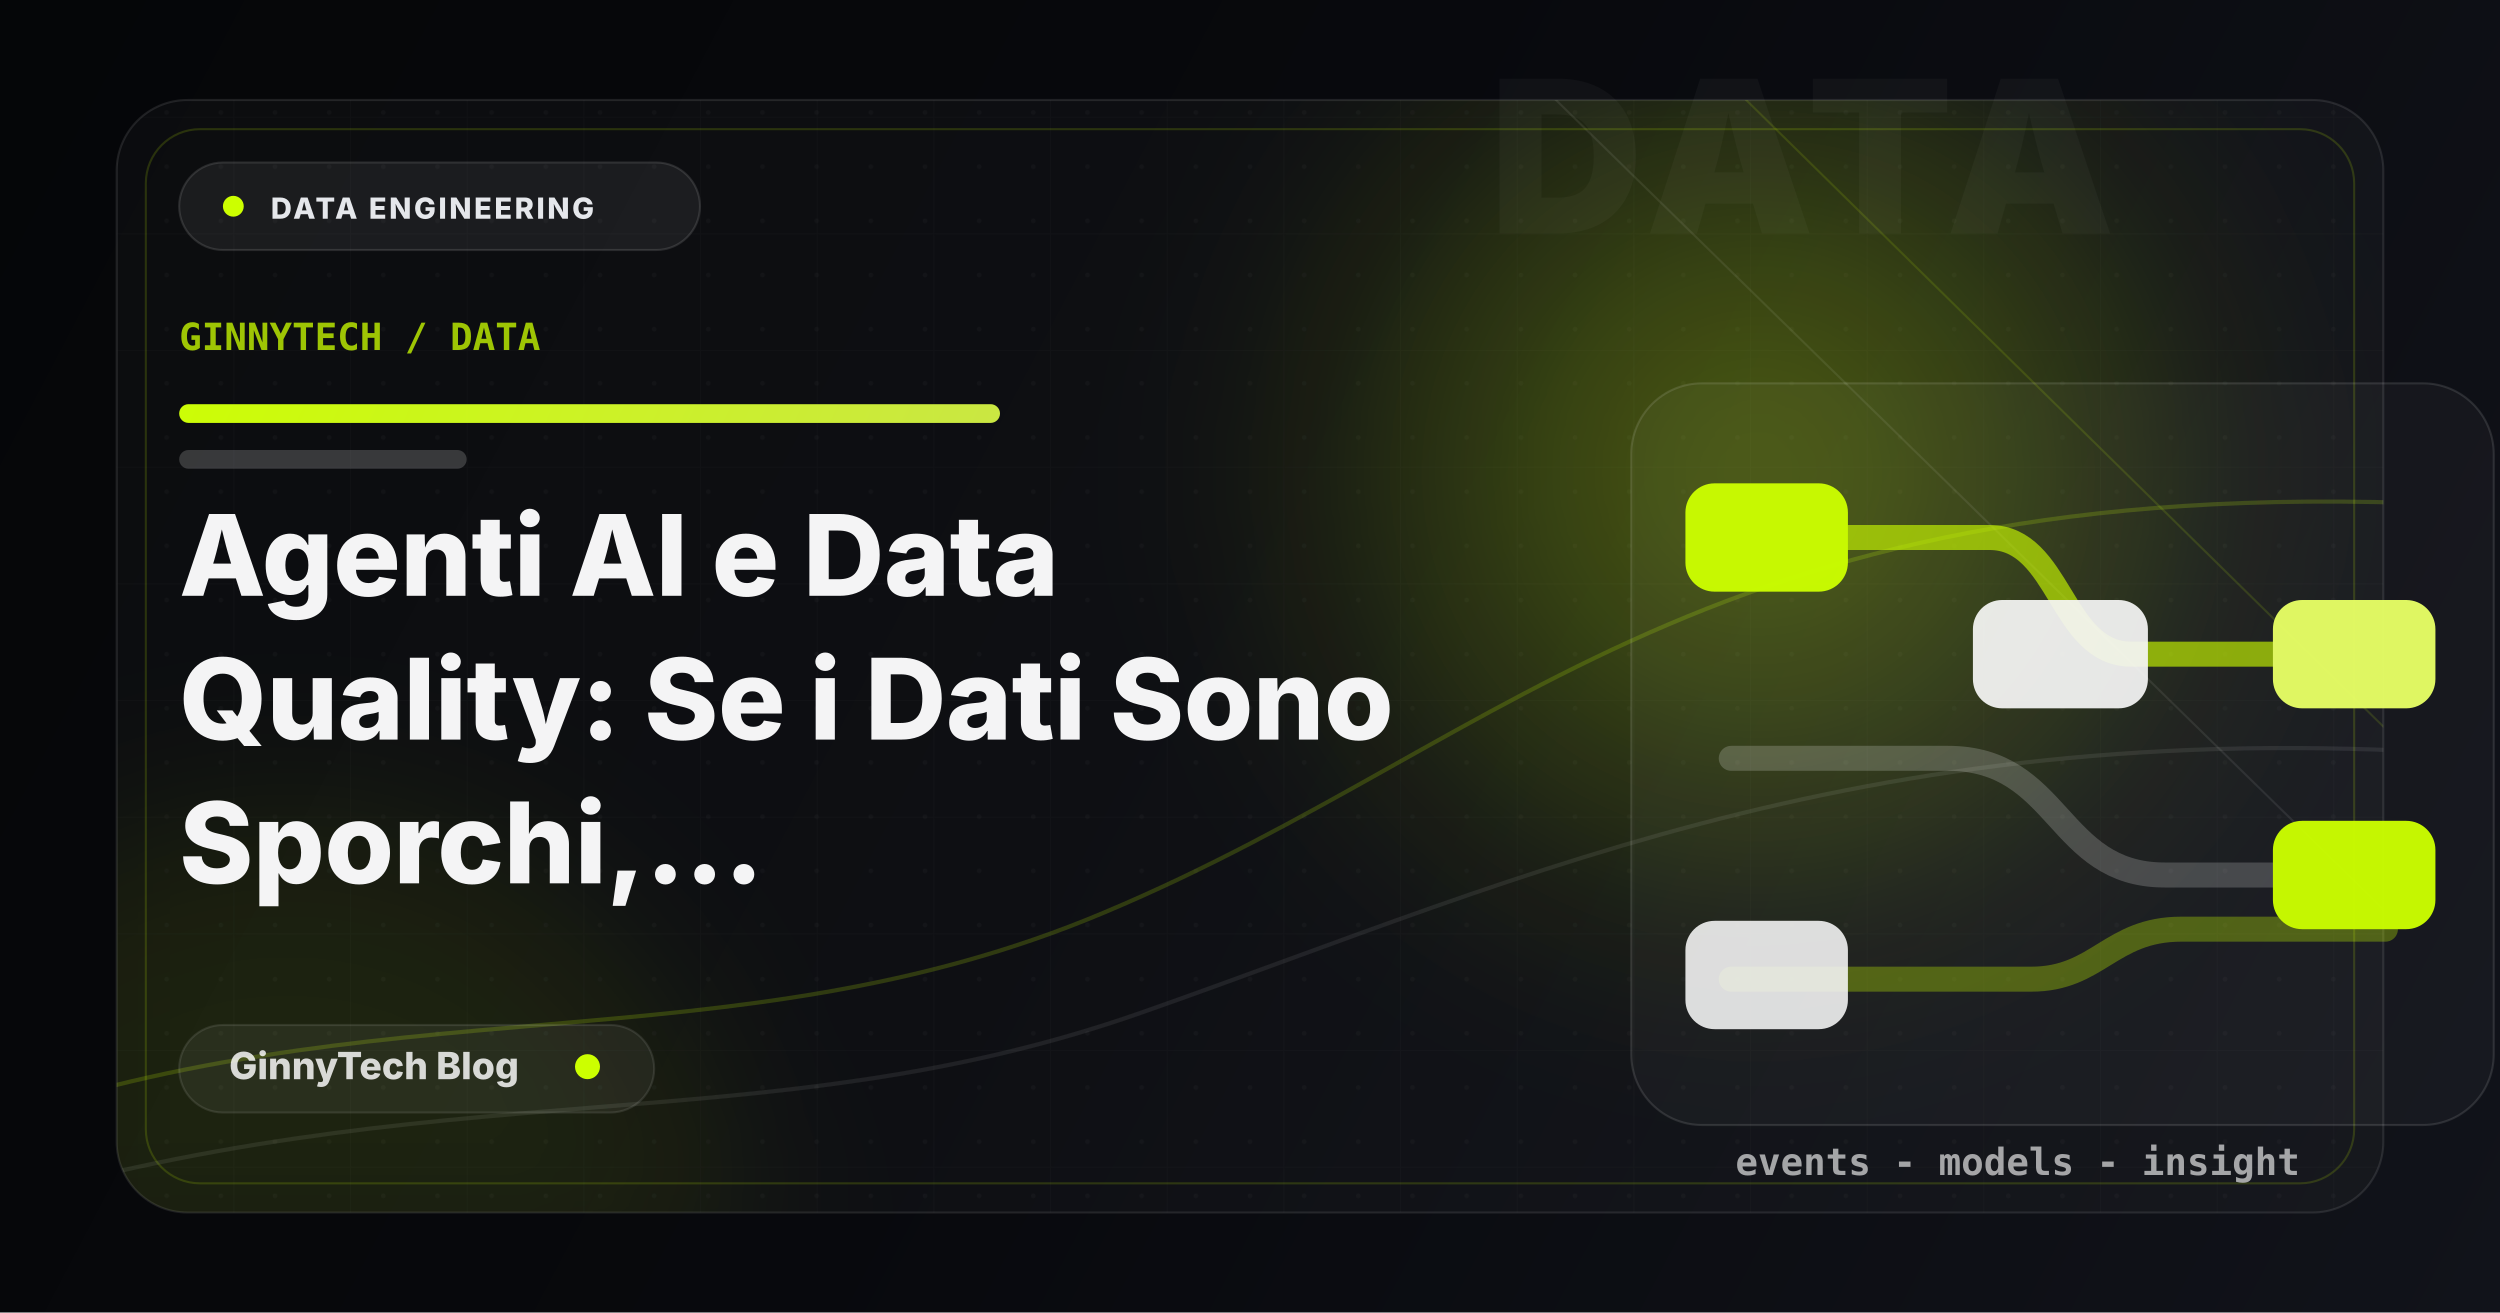
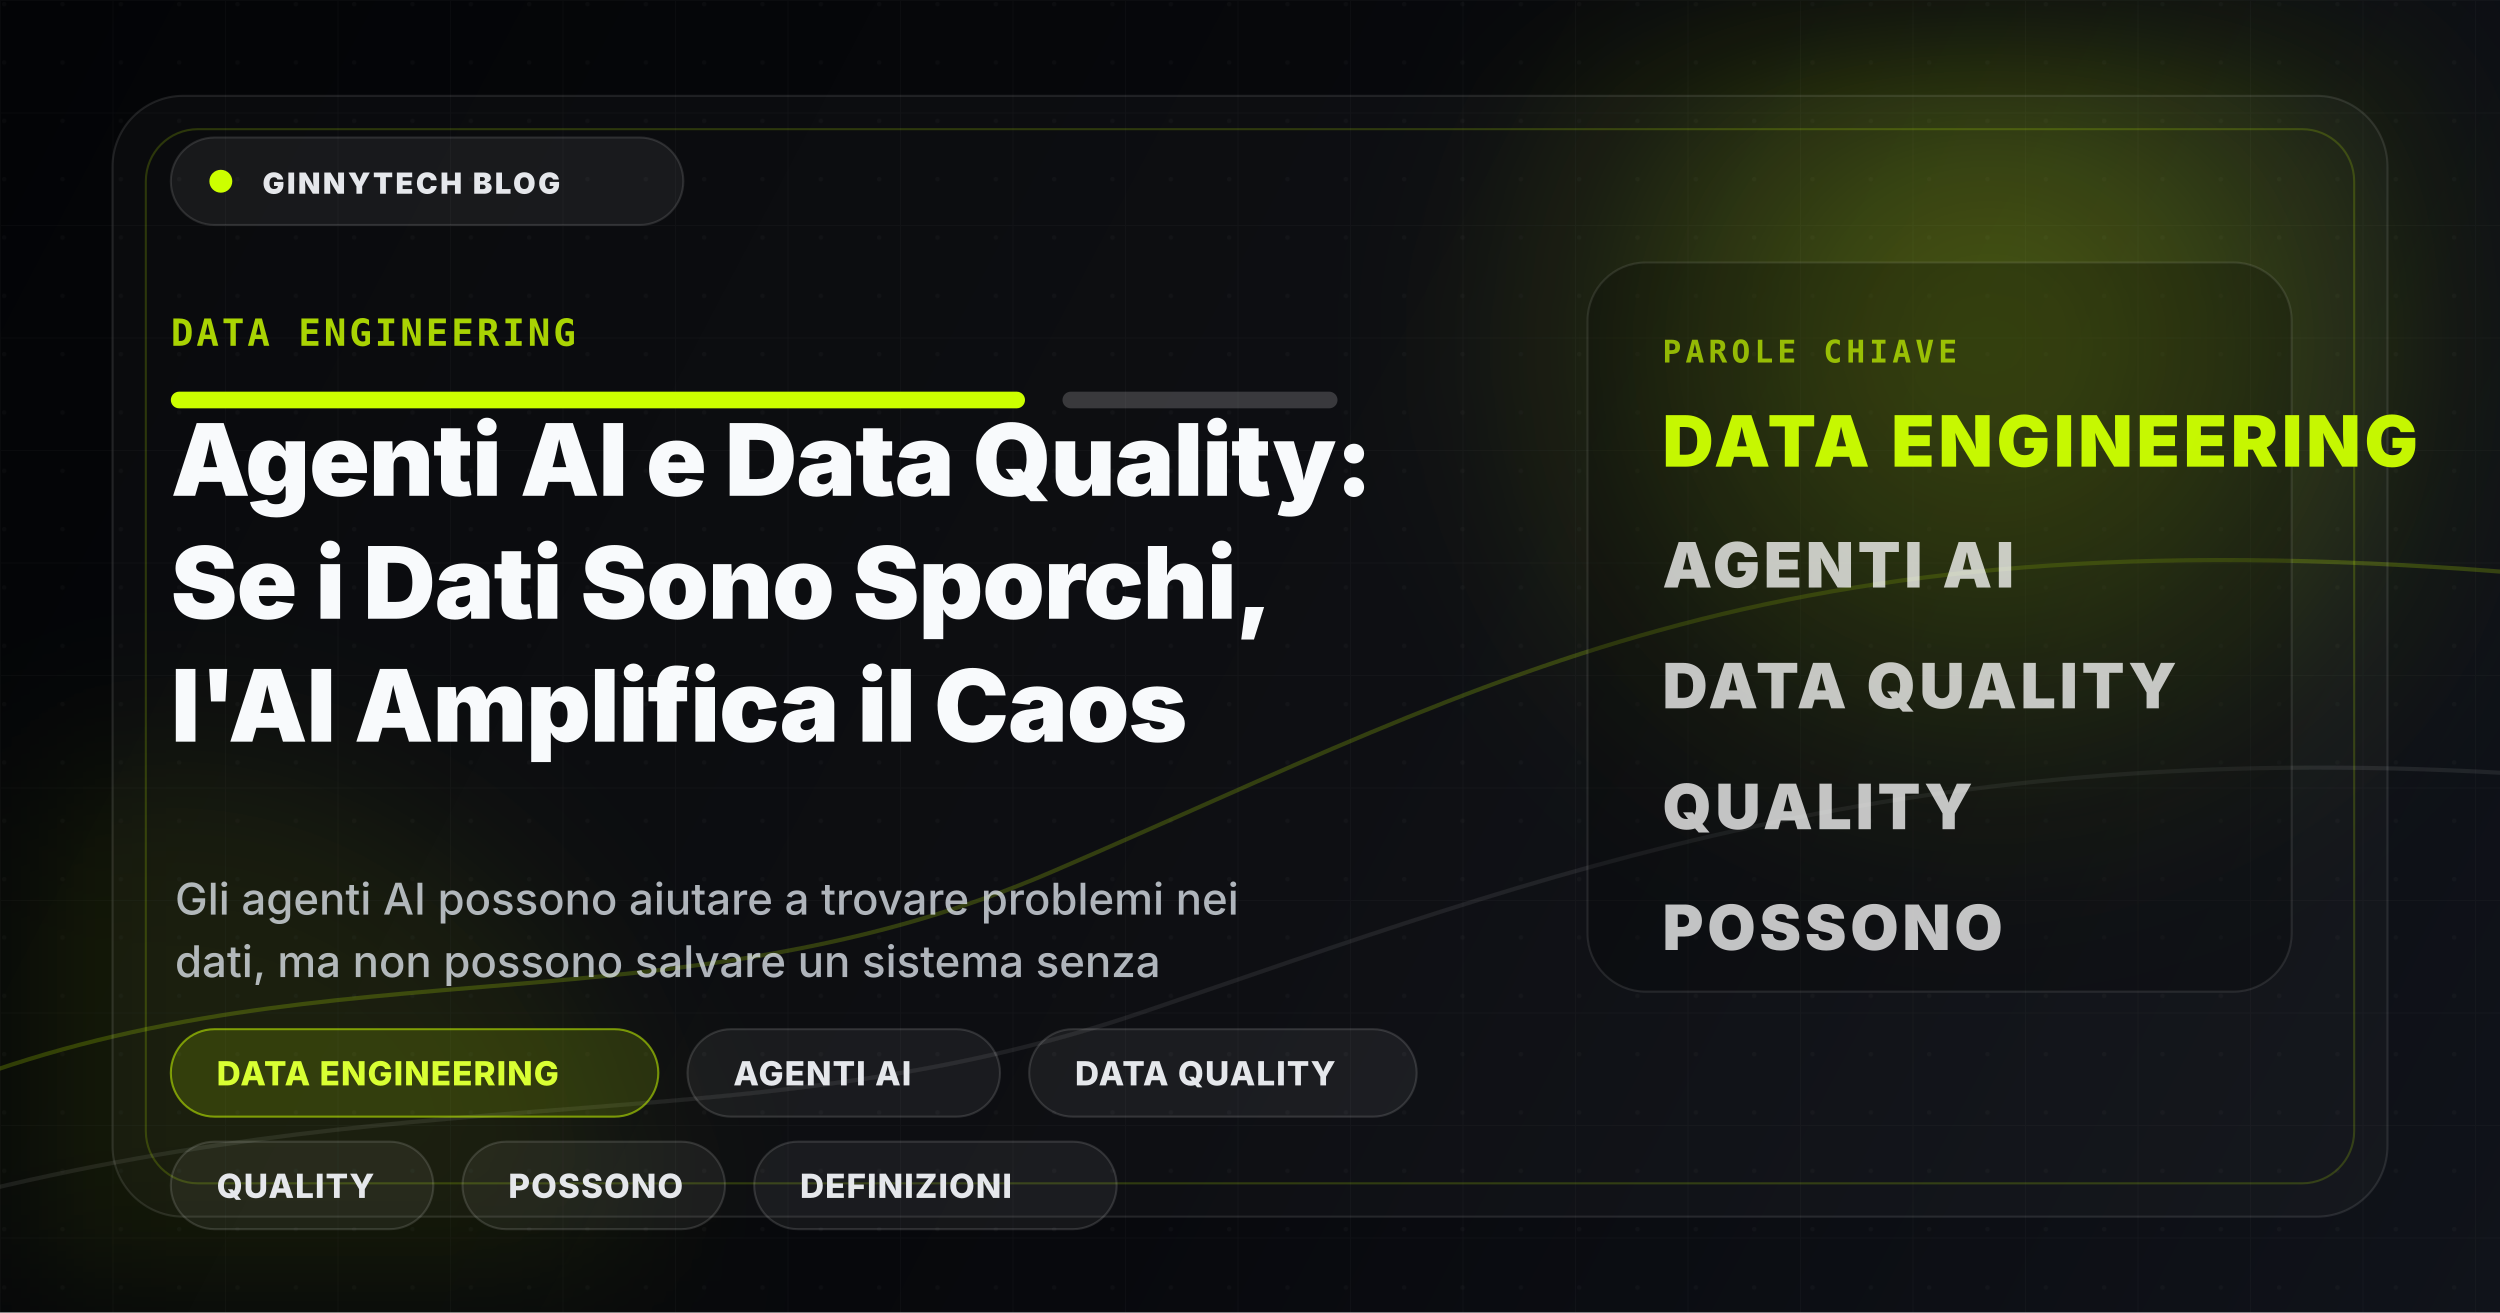
- <svg xmlns="http://www.w3.org/2000/svg" width="1200" height="630" viewBox="0 0 1200 630" fill="none">
+ <svg xmlns="http://www.w3.org/2000/svg" width="1200" height="630" viewBox="0 0 1200 630" fill="none" role="img" aria-label="Copertina articolo GinnyTech: Agenti AI e Data Quality: Se i Dati Sono Sporchi, l'AI Amplifica il Caos">
  <defs>
    <linearGradient id="bg" x1="0" y1="0" x2="1200" y2="630" gradientUnits="userSpaceOnUse">
-       <stop offset="0" stop-color="#050608" />
-       <stop offset="0.46" stop-color="#08090d" />
-       <stop offset="1" stop-color="#11131a" />
+       <stop offset="0" stop-color="#030406" />
+       <stop offset="0.55" stop-color="#08090d" />
+       <stop offset="1" stop-color="#10131a" />
    </linearGradient>
-     <linearGradient id="lime" x1="96" y1="100" x2="1060" y2="548" gradientUnits="userSpaceOnUse">
-       <stop offset="0" stop-color="#ccff00" stop-opacity="1" />
-       <stop offset="0.52" stop-color="#e7ff65" stop-opacity="0.86" />
-       <stop offset="1" stop-color="#b3e600" stop-opacity="0.9" />
-     </linearGradient>
-     <radialGradient id="glow" cx="50%" cy="50%" r="50%">
-       <stop offset="0" stop-color="#ccff00" stop-opacity="0.35" />
+     <radialGradient id="limeGlow" cx="50%" cy="50%" r="50%">
+       <stop offset="0" stop-color="#ccff00" stop-opacity="0.34" />
      <stop offset="1" stop-color="#ccff00" stop-opacity="0" />
    </radialGradient>
-     <filter id="softBlur" x="-40%" y="-40%" width="180%" height="180%">
+     <pattern id="grid" width="54" height="54" patternUnits="userSpaceOnUse">
+       <path d="M54 0H0V54" stroke="rgba(255,255,255,0.07)" stroke-width="1" />
+     </pattern>
+     <pattern id="dots" width="28" height="28" patternUnits="userSpaceOnUse">
+       <circle cx="2" cy="2" r="1.1" fill="rgba(255,255,255,0.13)" />
+     </pattern>
+     <filter id="blur" x="-50%" y="-50%" width="200%" height="200%">
      <feGaussianBlur stdDeviation="44" />
    </filter>
-     <pattern id="dots" width="26" height="26" patternUnits="userSpaceOnUse">
-       <circle cx="2" cy="2" r="1.15" fill="rgba(255,255,255,0.12)" />
-     </pattern>
-     <pattern id="grid" width="56" height="56" patternUnits="userSpaceOnUse">
-       <path d="M56 0H0V56" stroke="rgba(255,255,255,0.08)" stroke-width="1" />
-     </pattern>
-     <clipPath id="frameClip">
-       <rect x="56" y="48" width="1088" height="534" rx="34" />
-     </clipPath>
  </defs>
  <rect width="1200" height="630" fill="url(#bg)" />
-   <g clip-path="url(#frameClip)">
-     <rect x="0" y="0" width="1200" height="630" fill="url(#grid)" opacity="0.2" />
-     <rect x="0" y="0" width="1200" height="630" fill="url(#dots)" opacity="0.2" />
-     <circle cx="844" cy="227" r="260" fill="url(#glow)" filter="url(#softBlur)" />
-     <circle cx="138" cy="602" r="210" fill="#ccff00" fill-opacity="0.09" filter="url(#softBlur)" />
-     <path d="M-20 544C180 470 350 514 530 438C730 354 826 218 1208 244" stroke="rgba(204,255,0,0.18)" stroke-width="2" />
-     <path d="M-18 582C212 512 366 550 548 486C736 420 906 338 1210 364" stroke="rgba(255,255,255,0.08)" stroke-width="2" />
-     <path d="M616 -80L1166 458" stroke="rgba(255,255,255,0.08)" stroke-width="1" />
-     <path d="M708 -80L1190 394" stroke="rgba(204,255,0,0.13)" stroke-width="1" />
+   <rect width="1200" height="630" fill="url(#grid)" opacity="0.34" />
+   <rect width="1200" height="630" fill="url(#dots)" opacity="0.18" />
+   <circle cx="955" cy="166" r="258" fill="url(#limeGlow)" filter="url(#blur)" />
+   <circle cx="80" cy="590" r="220" fill="#ccff00" fill-opacity="0.08" filter="url(#blur)" />
+   <path d="M-20 520C160 452 326 496 506 418C724 324 852 244 1220 276" stroke="rgba(204,255,0,0.20)" stroke-width="2" />
+   <path d="M-18 574C214 516 366 548 548 486C742 420 914 352 1218 372" stroke="rgba(255,255,255,0.08)" stroke-width="2" />
+   <rect x="54" y="46" width="1092" height="538" rx="34" fill="rgba(255,255,255,0.024)" stroke="rgba(255,255,255,0.10)" />
+   <rect x="70" y="62" width="1060" height="506" rx="25" stroke="rgba(204,255,0,0.18)" />
+   <g transform="translate(82 94)">
+     <rect x="0" y="-28" width="246" height="42" rx="21" fill="rgba(255,255,255,0.06)" stroke="rgba(255,255,255,0.12)" />
+     <circle cx="24" cy="-7" r="5.5" fill="#ccff00" />
+     <text x="44" y="-1" font-family="Montserrat, Inter, Arial, sans-serif" font-size="14" font-weight="850" letter-spacing="1.2" fill="#e5e7eb">GINNYTECH BLOG</text>
  </g>
-   <rect x="56" y="48" width="1088" height="534" rx="34" fill="rgba(255,255,255,0.025)" stroke="rgba(255,255,255,0.10)" />
-   <rect x="70" y="62" width="1060" height="506" rx="26" stroke="rgba(204,255,0,0.16)" stroke-width="1" />
-   <rect x="86" y="78" width="250" height="42" rx="21" fill="rgba(255,255,255,0.065)" stroke="rgba(255,255,255,0.12)" />
-   <circle cx="112" cy="99" r="5" fill="#ccff00" />
-   <text x="130" y="105" font-family="Montserrat, Inter, Arial, sans-serif" font-size="14" font-weight="800" letter-spacing="1.2" fill="#e5e7eb">DATA ENGINEERING</text>
-   <text x="86" y="168" font-family="JetBrains Mono, Consolas, monospace" font-size="18" font-weight="700" fill="rgba(204,255,0,0.76)">GINNYTECH / DATA</text>
-   <rect x="86" y="194" width="394" height="9" rx="4.5" fill="url(#lime)" />
-   <rect x="86" y="216" width="138" height="9" rx="4.5" fill="rgba(255,255,255,0.18)" />
-   <text x="715" y="112" font-family="Montserrat, Inter, Arial, sans-serif" font-size="102" font-weight="900" letter-spacing="6" fill="rgba(255,255,255,0.035)">DATA</text>
-   <g transform="translate(757 150)" opacity="0.96">
-     <rect x="26" y="34" width="414" height="356" rx="34" fill="rgba(255,255,255,0.035)" stroke="rgba(255,255,255,0.12)" />
-     <path d="M74 108H198C232 108 232 164 266 164H388" stroke="rgba(204,255,0,0.65)" stroke-width="12" stroke-linecap="round" fill="none" />
-     <path d="M74 214H178C232 214 230 270 282 270H388" stroke="rgba(255,255,255,0.2)" stroke-width="12" stroke-linecap="round" fill="none" />
-     <path d="M74 320H218C250 320 256 296 290 296H388" stroke="rgba(204,255,0,0.32)" stroke-width="12" stroke-linecap="round" fill="none" />
-     <rect x="52" y="82" width="78" height="52" rx="14" fill="#ccff00" />
-     <rect x="190" y="138" width="84" height="52" rx="14" fill="rgba(255,255,255,0.92)" />
-     <rect x="334" y="138" width="78" height="52" rx="14" fill="#e7ff65" />
-     <rect x="52" y="292" width="78" height="52" rx="14" fill="rgba(255,255,255,0.88)" />
-     <rect x="334" y="244" width="78" height="52" rx="14" fill="#ccff00" />
-     <text x="76" y="414" font-family="JetBrains Mono, Consolas, monospace" font-size="18" font-weight="700" fill="rgba(255,255,255,0.64)">events - models - insight</text>
+   <text x="82" y="166" font-family="JetBrains Mono, Consolas, monospace" font-size="18" font-weight="800" letter-spacing="1.4" fill="rgba(204,255,0,0.82)">DATA ENGINEERING</text>
+   <rect x="82" y="188" width="410" height="8" rx="4" fill="#ccff00" />
+   <rect x="510" y="188" width="132" height="8" rx="4" fill="rgba(255,255,255,0.18)" />
+   <text x="82" y="238" font-family="Montserrat, Inter, Arial, sans-serif" font-size="48" font-weight="850" letter-spacing="-0.4" fill="#f8fafc">Agenti AI e Data Quality:</text>
+   <text x="82" y="297" font-family="Montserrat, Inter, Arial, sans-serif" font-size="48" font-weight="850" letter-spacing="-0.4" fill="#f8fafc">Se i Dati Sono Sporchi,</text>
+   <text x="82" y="356" font-family="Montserrat, Inter, Arial, sans-serif" font-size="48" font-weight="850" letter-spacing="-0.4" fill="#f8fafc">l'AI Amplifica il Caos</text>
+   <text x="84" y="439" font-family="Inter, Arial, sans-serif" font-size="21" font-weight="500" fill="rgba(226,232,240,0.76)">Gli agenti AI possono aiutare a trovare problemi nei</text>
+   <text x="84" y="469" font-family="Inter, Arial, sans-serif" font-size="21" font-weight="500" fill="rgba(226,232,240,0.76)">dati, ma non possono salvare un sistema senza</text>
+   <g opacity="0.96">
+     <rect x="762" y="126" width="338" height="350" rx="28" fill="rgba(0,0,0,0.24)" stroke="rgba(255,255,255,0.10)" />
+     <text x="798" y="174" font-family="JetBrains Mono, Consolas, monospace" font-size="15" font-weight="800" letter-spacing="2" fill="rgba(204,255,0,0.70)">PAROLE CHIAVE</text>
+     <text x="798" y="224" font-family="Montserrat, Inter, Arial, sans-serif" font-size="34" font-weight="900" letter-spacing="1.8" fill="#ccff00">DATA ENGINEERING</text>
+     <text x="798" y="282" font-family="Montserrat, Inter, Arial, sans-serif" font-size="30" font-weight="900" letter-spacing="1.8" fill="rgba(255,255,255,0.78)">AGENTI AI</text>
+     <text x="798" y="340" font-family="Montserrat, Inter, Arial, sans-serif" font-size="30" font-weight="900" letter-spacing="1.8" fill="rgba(255,255,255,0.78)">DATA QUALITY</text>
+     <text x="798" y="398" font-family="Montserrat, Inter, Arial, sans-serif" font-size="30" font-weight="900" letter-spacing="1.8" fill="rgba(255,255,255,0.78)">QUALITY</text>
+     <text x="798" y="456" font-family="Montserrat, Inter, Arial, sans-serif" font-size="30" font-weight="900" letter-spacing="1.8" fill="rgba(255,255,255,0.78)">POSSONO</text>
  </g>
-   <text x="86" y="286" font-family="Montserrat, Inter, Arial, sans-serif" font-size="54" font-weight="800" letter-spacing="-0.2" fill="#f4f4f5">Agenti AI e Data</text>
-   <text x="86" y="355" font-family="Montserrat, Inter, Arial, sans-serif" font-size="54" font-weight="800" letter-spacing="-0.2" fill="#f4f4f5">Quality: Se i Dati Sono</text>
-   <text x="86" y="424" font-family="Montserrat, Inter, Arial, sans-serif" font-size="54" font-weight="800" letter-spacing="-0.2" fill="#f4f4f5">Sporchi,...</text>
-   <g transform="translate(86 520)">
-     <rect x="0" y="-28" width="228" height="42" rx="21" fill="rgba(255,255,255,0.055)" stroke="rgba(255,255,255,0.10)" />
-     <text x="24" y="-2" font-family="Montserrat, Inter, Arial, sans-serif" font-size="18" font-weight="800" fill="rgba(255,255,255,0.82)">GinnyTech Blog</text>
-     <circle cx="196" cy="-8" r="6" fill="#ccff00" />
+   <g transform="translate(82 526)">
+     <rect x="0" y="-32" width="234" height="42" rx="21" fill="rgba(204,255,0,0.14)" stroke="rgba(204,255,0,0.52)" />
+     <text x="22" y="-5" font-family="Montserrat, Inter, Arial, sans-serif" font-size="16" font-weight="800" letter-spacing="0.5" fill="#d9ff33">DATA ENGINEERING</text>
+   </g>
+   <g transform="translate(330 526)">
+     <rect x="0" y="-32" width="150" height="42" rx="21" fill="rgba(255,255,255,0.055)" stroke="rgba(255,255,255,0.13)" />
+     <text x="22" y="-5" font-family="Montserrat, Inter, Arial, sans-serif" font-size="16" font-weight="800" letter-spacing="0.5" fill="#e5e7eb">AGENTI AI</text>
+   </g>
+   <g transform="translate(494 526)">
+     <rect x="0" y="-32" width="186" height="42" rx="21" fill="rgba(255,255,255,0.055)" stroke="rgba(255,255,255,0.13)" />
+     <text x="22" y="-5" font-family="Montserrat, Inter, Arial, sans-serif" font-size="16" font-weight="800" letter-spacing="0.5" fill="#e5e7eb">DATA QUALITY</text>
+   </g>
+   <g transform="translate(82 580)">
+     <rect x="0" y="-32" width="126" height="42" rx="21" fill="rgba(255,255,255,0.055)" stroke="rgba(255,255,255,0.13)" />
+     <text x="22" y="-5" font-family="Montserrat, Inter, Arial, sans-serif" font-size="16" font-weight="800" letter-spacing="0.5" fill="#e5e7eb">QUALITY</text>
+   </g>
+   <g transform="translate(222 580)">
+     <rect x="0" y="-32" width="126" height="42" rx="21" fill="rgba(255,255,255,0.055)" stroke="rgba(255,255,255,0.13)" />
+     <text x="22" y="-5" font-family="Montserrat, Inter, Arial, sans-serif" font-size="16" font-weight="800" letter-spacing="0.5" fill="#e5e7eb">POSSONO</text>
+   </g>
+   <g transform="translate(362 580)">
+     <rect x="0" y="-32" width="174" height="42" rx="21" fill="rgba(255,255,255,0.055)" stroke="rgba(255,255,255,0.13)" />
+     <text x="22" y="-5" font-family="Montserrat, Inter, Arial, sans-serif" font-size="16" font-weight="800" letter-spacing="0.5" fill="#e5e7eb">DEFINIZIONI</text>
  </g>
</svg>
